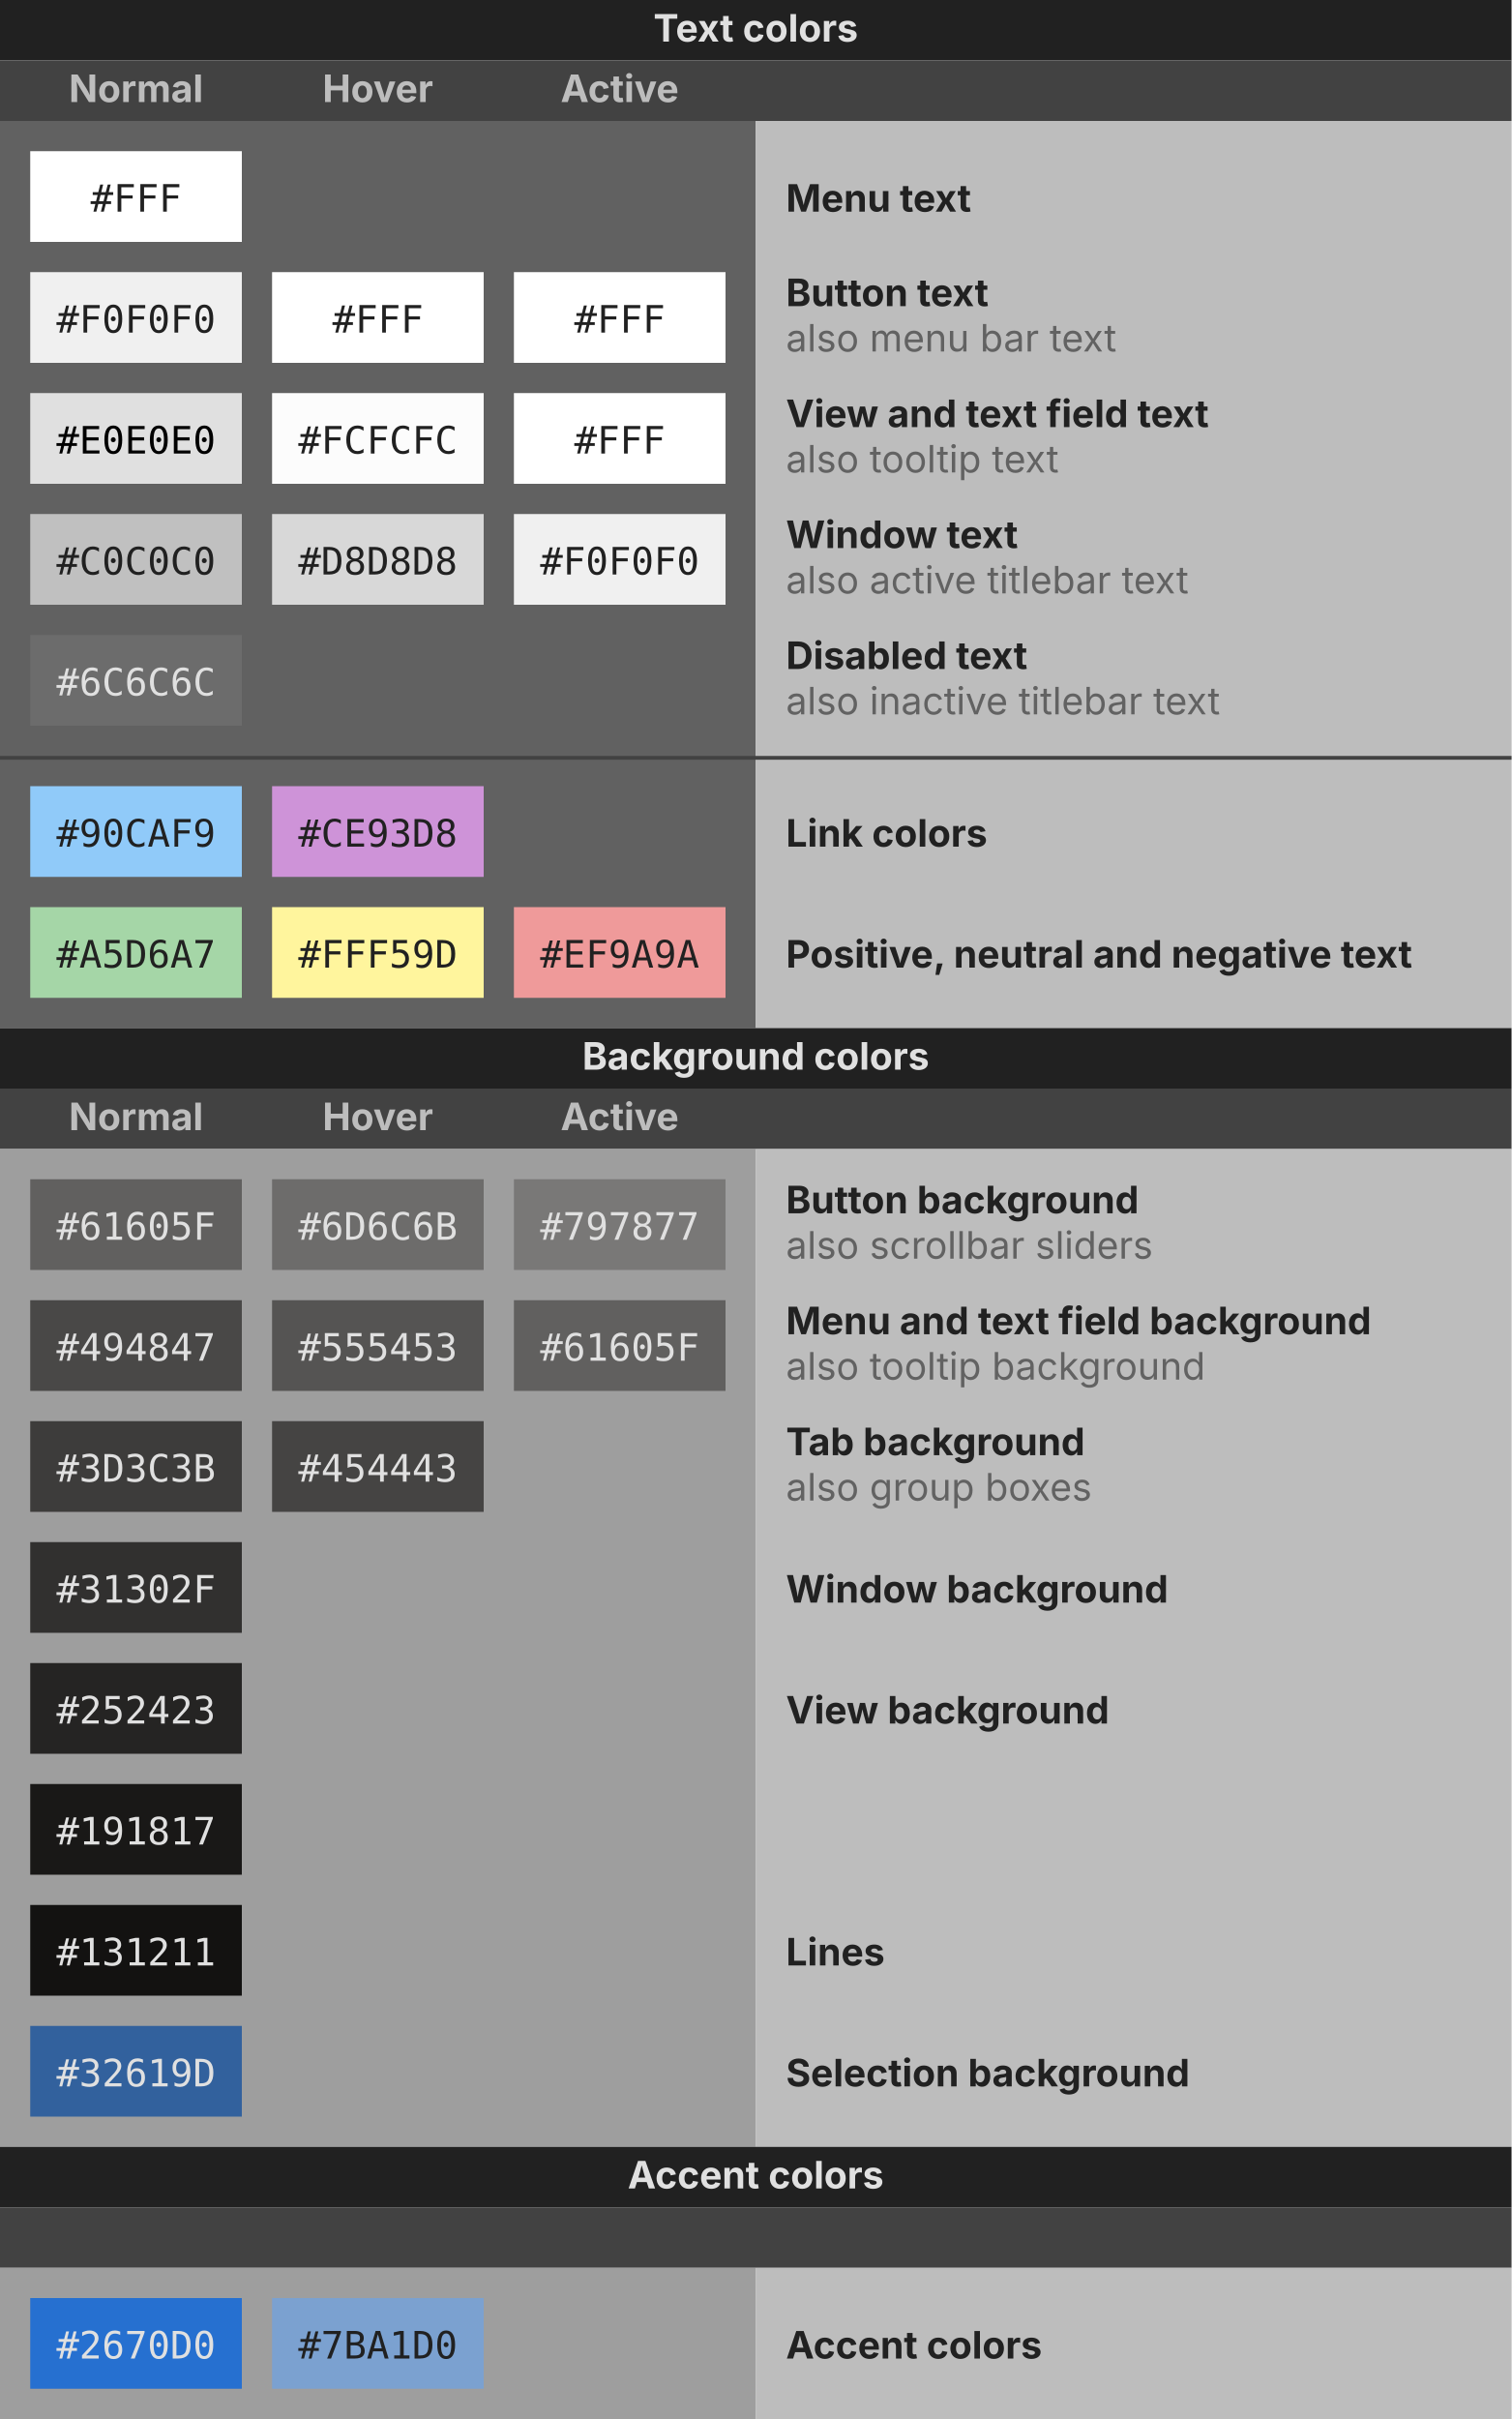
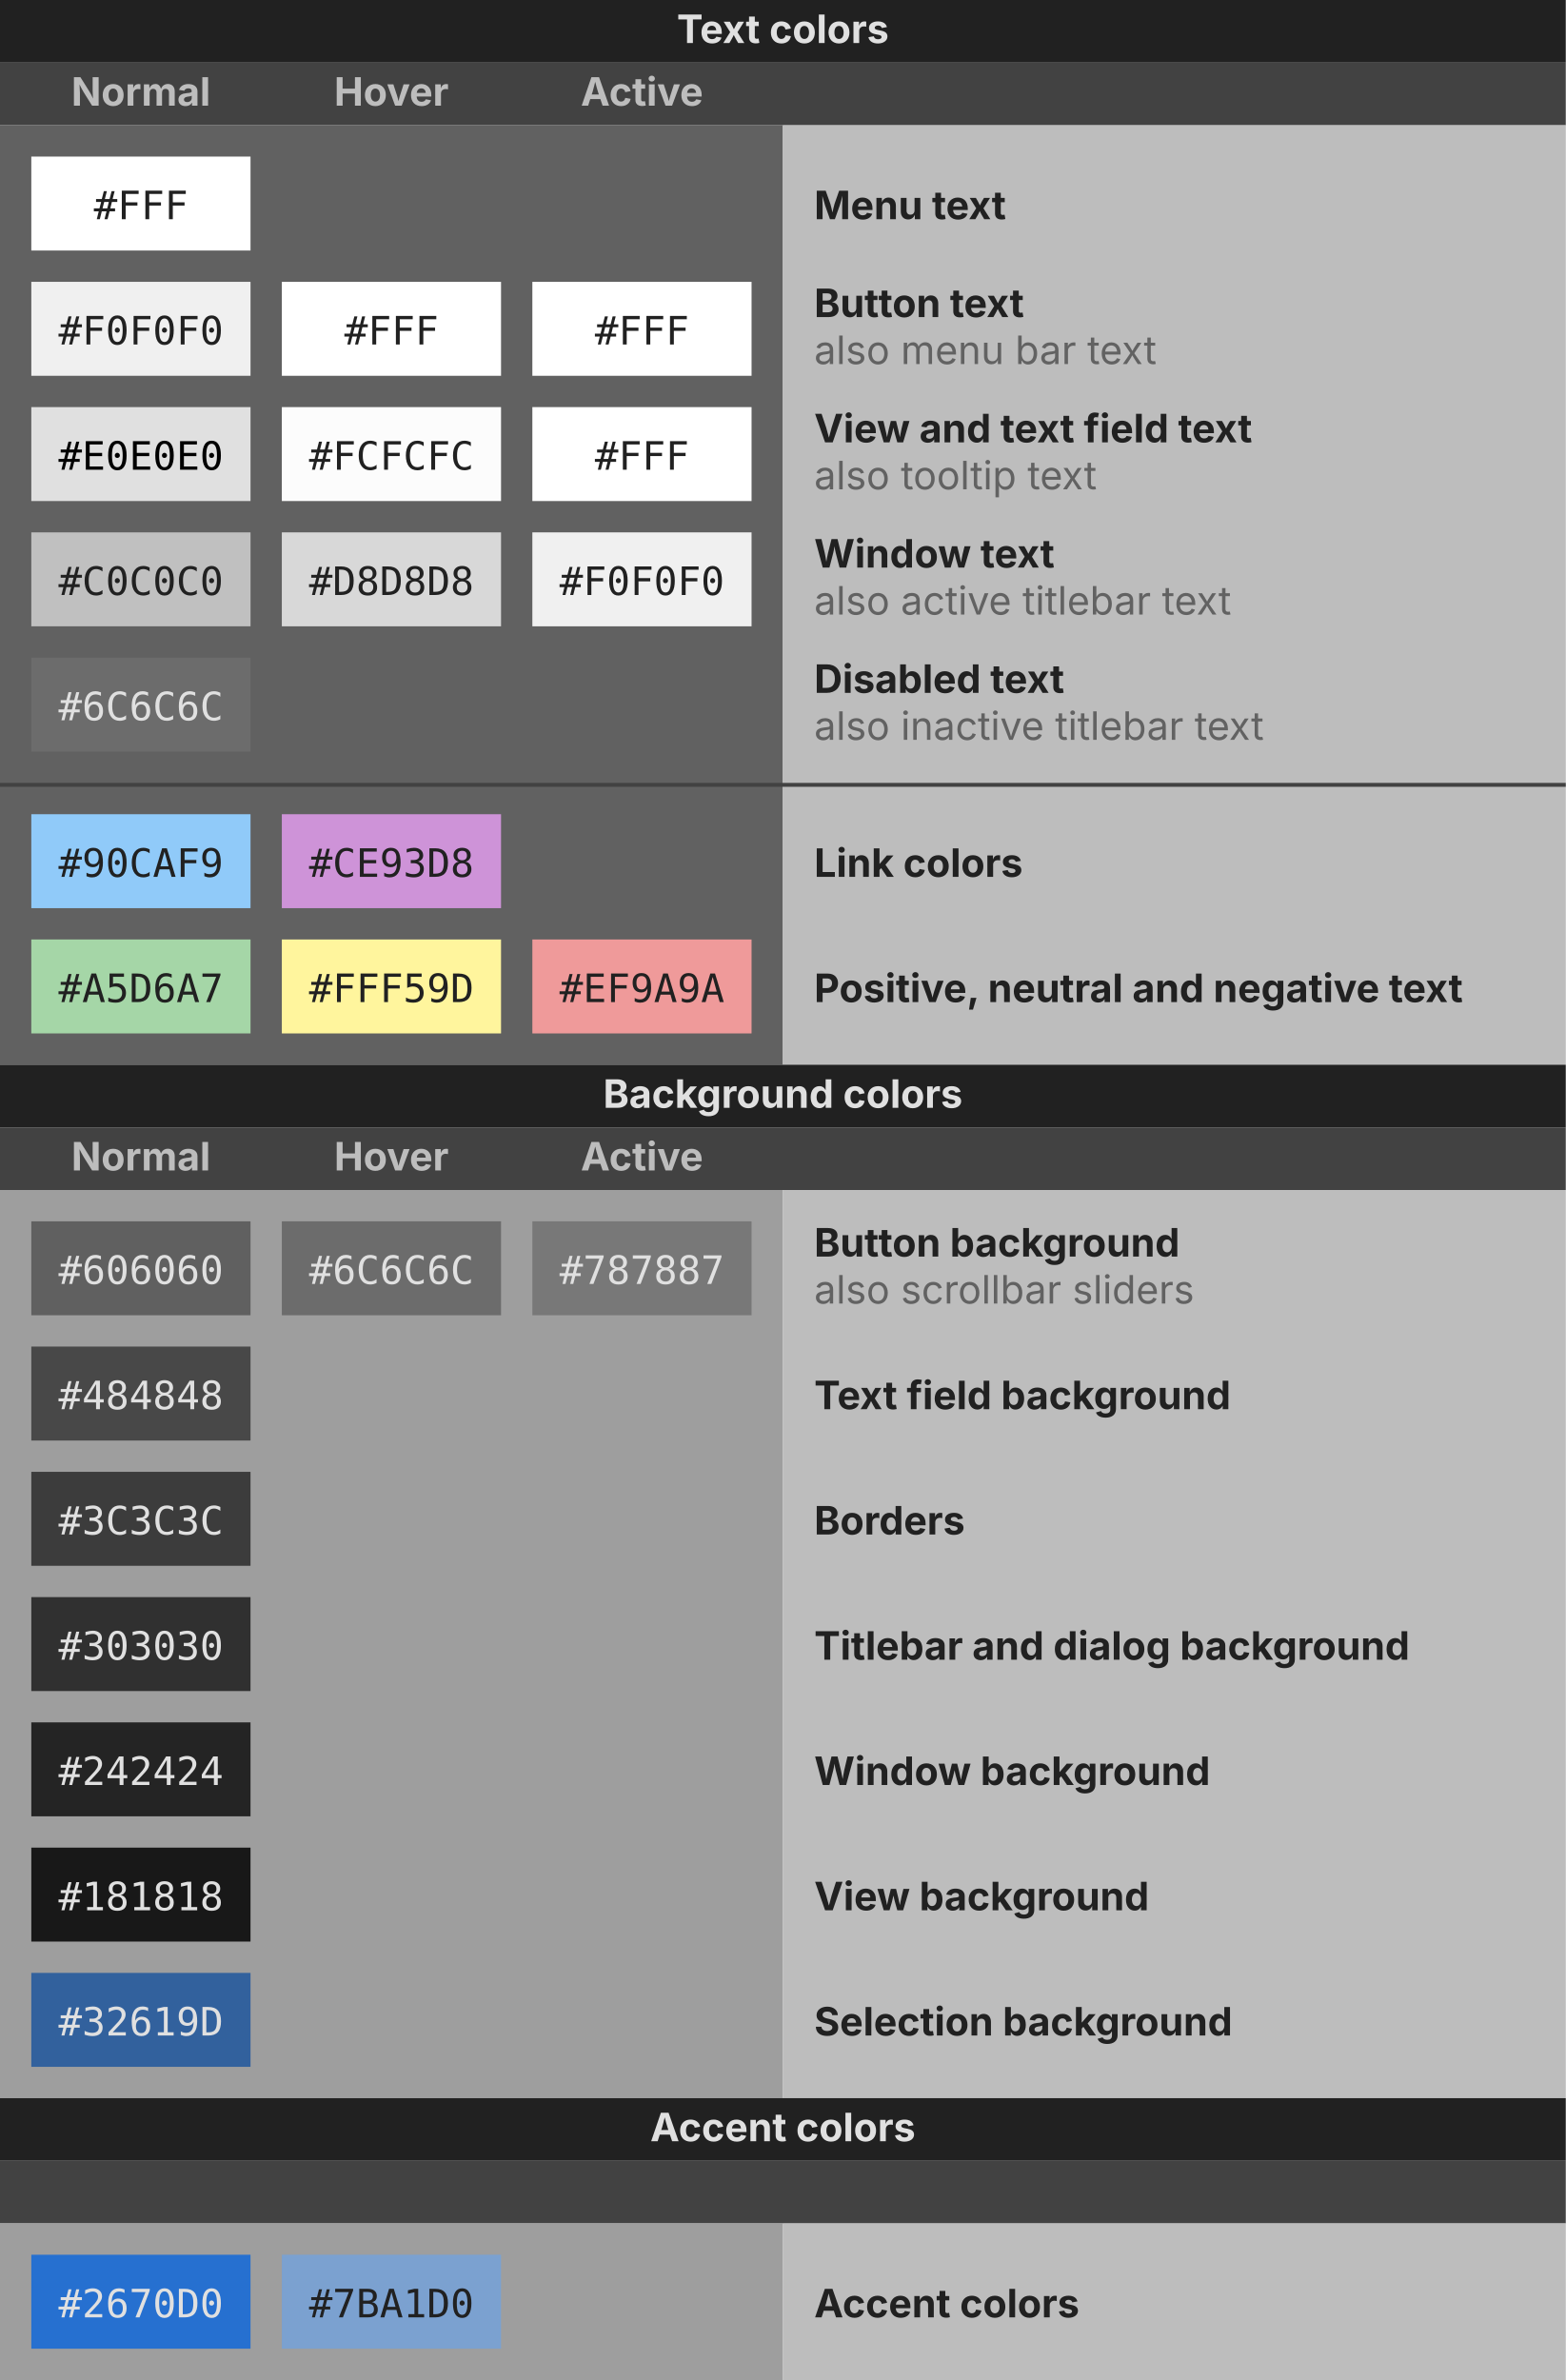
- <svg xmlns="http://www.w3.org/2000/svg" viewBox="0 0 400 640">
+ <svg xmlns="http://www.w3.org/2000/svg" viewBox="0 0 400 608">
  <defs>
    <style type="text/css">
      text               { font-family: Inter, sans-serif; font-size:10px; }
      .color-value       { font-family: DejaVu Sans Mono, mono; text-anchor: middle }
      .color-value.dark  { fill: #212121 }
      .color-value.light { fill: #E0E0E0 }
      .label             { font-weight: bold; text-anchor: start; fill: #212121 }
      .label-subline     { text-anchor: start; fill: #626262 }
    </style>
  </defs>
  <g>
    <rect style="fill:#212121" width="400" height="16" />
    <rect style="fill:#424242" width="400" y="16" height="16" />
    <rect style="fill:#616161" y="32" width="200" height="240" />
    <rect style="fill:#BDBDBD" x="200" y="32" width="200" height="240" />
    <rect style="fill:#424242" y="200" width="400" height="1" />
    <g style="font-weight:bold;text-anchor:middle">
      <text style="fill:#E0E0E0" x="200" y="11">Text colors</text>
      <g style="fill:#BDBDBD" transform="translate(4,16)">
        <text x="32" y="11">Normal</text>
        <text x="96" y="11">Hover</text>
        <text x="160" y="11">Active</text>
      </g>
    </g>
    <g transform="translate(4,4)">
      <g transform="translate(0,32)">
        <rect style="fill:#FFF" x="4" y="4" width="56" height="24" />
        <text class="color-value dark" x="32" y="20">#FFF</text>
        <text class="label" x="204" y="20">Menu text</text>
      </g>
      <g transform="translate(0,64)">
        <rect style="fill:#F0F0F0" x="4" y="4" width="56" height="24" />
        <rect style="fill:#FFF" x="68" y="4" width="56" height="24" />
        <rect style="fill:#FFF" x="132" y="4" width="56" height="24" />
        <text class="color-value dark" x="32" y="20">#F0F0F0</text>
        <text class="color-value dark" x="96" y="20">#FFF</text>
        <text class="color-value dark" x="160" y="20">#FFF</text>
        <text class="label" x="204" y="13">Button text</text>
        <text class="label-subline" x="204" y="25">also menu bar text</text>
      </g>
      <g transform="translate(0,96)">
        <rect style="fill:#E0E0E0" x="4" y="4" width="56" height="24" />
        <rect style="fill:#FCFCFC" x="68" y="4" width="56" height="24" />
        <rect style="fill:#FFF" x="132" y="4" width="56" height="24" />
        <text class="color-value" x="32" y="20">#E0E0E0</text>
        <text class="color-value dark" x="96" y="20">#FCFCFC</text>
        <text class="color-value dark" x="160" y="20">#FFF</text>
        <text class="label" x="204" y="13">View and text field text</text>
        <text class="label-subline" x="204" y="25">also tooltip text</text>
      </g>
      <g transform="translate(0,128)">
        <rect style="fill:#C0C0C0" x="4" y="4" width="56" height="24" />
        <rect style="fill:#D8D8D8" x="68" y="4" width="56" height="24" />
        <rect style="fill:#F0F0F0" x="132" y="4" width="56" height="24" />
        <text class="color-value dark" x="32" y="20">#C0C0C0</text>
        <text class="color-value dark" x="96" y="20">#D8D8D8</text>
        <text class="color-value dark" x="160" y="20">#F0F0F0</text>
        <text class="label" x="204" y="13">Window text</text>
        <text class="label-subline" x="204" y="25">also active titlebar text</text>
      </g>
      <g transform="translate(0,160)">
        <rect style="fill:#6C6C6c" x="4" y="4" width="56" height="24" />
        <text class="color-value light" x="32" y="20">#6C6C6C</text>
        <text class="label" x="204" y="13">Disabled text</text>
        <text class="label-subline" x="204" y="25">also inactive titlebar text</text>
      </g>
      <g transform="translate(0,200)">
        <rect style="fill:#90CAF9" x="4" y="4" width="56" height="24" />
        <text class="color-value dark" x="32" y="20">#90CAF9</text>
        <rect style="fill:#CE93D8" x="68" y="4" width="56" height="24" />
        <text class="color-value dark" x="96" y="20">#CE93D8</text>
        <text class="label" x="204" y="20">Link colors</text>
      </g>
      <g transform="translate(0,232)">
        <rect style="fill:#A5D6A7" x="4" y="4" width="56" height="24" />
        <text class="color-value dark" x="32" y="20">#A5D6A7</text>
        <rect style="fill:#FFF59D" x="68" y="4" width="56" height="24" />
        <text class="color-value dark" x="96" y="20">#FFF59D</text>
        <rect style="fill:#EF9A9A" x="132" y="4" width="56" height="24" />
        <text class="color-value dark" x="160" y="20">#EF9A9A</text>
        <text class="label" x="204" y="20">Positive, neutral and negative text</text>
      </g>
    </g>
  </g>
  <g transform="translate(0,272)">
    <rect style="fill:#212121" width="400" height="16" />
    <rect style="fill:#424242" width="400" y="16" height="16" />
-     <rect style="fill:#9E9E9E" y="32" width="200" height="264" />
-     <rect style="fill:#BDBDBD" x="200" y="32" width="200" height="264" />
+     <rect style="fill:#9E9E9E" y="32" width="200" height="232" />
+     <rect style="fill:#BDBDBD" x="200" y="32" width="200" height="232" />
    <g style="font-weight:bold;text-anchor:middle">
      <text style="fill:#E0E0E0" x="200" y="11">Background colors</text>
      <g style="fill:#BDBDBD" transform="translate(4,16)">
        <text x="32" y="11">Normal</text>
        <text x="96" y="11">Hover</text>
        <text x="160" y="11">Active</text>
      </g>
    </g>
    <g transform="translate(4,4)">
      <g transform="translate(0,32)">
-         <rect style="fill:#61605F" x="4" y="4" width="56" height="24" />
-         <rect style="fill:#6D6C6B" x="68" y="4" width="56" height="24" />
-         <rect style="fill:#797877" x="132" y="4" width="56" height="24" />
-         <text class="color-value light" x="32" y="20">#61605F</text>
-         <text class="color-value light" x="96" y="20">#6D6C6B</text>
-         <text class="color-value light" x="160" y="20">#797877</text>
+         <rect style="fill:#606060" x="4" y="4" width="56" height="24" />
+         <rect style="fill:#6C6C6C" x="68" y="4" width="56" height="24" />
+         <rect style="fill:#787878" x="132" y="4" width="56" height="24" />
+         <text class="color-value light" x="32" y="20">#606060</text>
+         <text class="color-value light" x="96" y="20">#6C6C6C</text>
+         <text class="color-value light" x="160" y="20">#787887</text>
        <text class="label" x="204" y="13">Button background</text>
        <text class="label-subline" x="204" y="25">also scrollbar sliders</text>
      </g>
      <g transform="translate(0,64)">
-         <rect style="fill:#494847" x="4" y="4" width="56" height="24" />
-         <rect style="fill:#555453" x="68" y="4" width="56" height="24" />
-         <rect style="fill:#61605F" x="132" y="4" width="56" height="24" />
-         <text class="color-value light" x="32" y="20">#494847</text>
-         <text class="color-value light" x="96" y="20">#555453</text>
-         <text class="color-value light" x="160" y="20">#61605F</text>
-         <text class="label" x="204" y="13">Menu and text field background</text>
-         <text class="label-subline" x="204" y="25">also tooltip background</text>
+         <rect style="fill:#484848" x="4" y="4" width="56" height="24" />
+         <text class="color-value light" x="32" y="20">#484848</text>
+         <text class="label" x="204" y="20">Text field background</text>
      </g>
      <g transform="translate(0,96)">
-         <rect style="fill:#3D3C3B" x="4" y="4" width="56" height="24" />
-         <rect style="fill:#454443" x="68" y="4" width="56" height="24" />
-         <text class="color-value light" x="32" y="20">#3D3C3B</text>
-         <text class="color-value light" x="96" y="20">#454443</text>
-         <text class="label" x="204" y="13">Tab background</text>
-         <text class="label-subline" x="204" y="25">also group boxes</text>
+         <rect style="fill:#3C3C3C" x="4" y="4" width="56" height="24" />
+         <text class="color-value light" x="32" y="20">#3C3C3C</text>
+         <text class="label" x="204" y="20">Borders</text>
      </g>
      <g transform="translate(0,128)">
-         <rect style="fill:#31302F" x="4" y="4" width="56" height="24" />
-         <text class="color-value light" x="32" y="20">#31302F</text>
+         <rect style="fill:#303030" x="4" y="4" width="56" height="24" />
+         <text class="color-value light" x="32" y="20">#303030</text>
+         <text class="label" x="204" y="20">Titlebar and dialog background</text>
+       </g>
+       <g transform="translate(0,160)">
+         <rect style="fill:#242424" x="4" y="4" width="56" height="24" />
+         <text class="color-value light" x="32" y="20">#242424</text>
        <text class="label" x="204" y="20">Window background</text>
      </g>
-       <g transform="translate(0,160)">
-         <rect style="fill:#252423" x="4" y="4" width="56" height="24" />
-         <text class="color-value light" x="32" y="20">#252423</text>
+       <g transform="translate(0,192)">
+         <rect style="fill:#181818" x="4" y="4" width="56" height="24" />
+         <text class="color-value light" x="32" y="20">#181818</text>
        <text class="label" x="204" y="20">View background</text>
      </g>
-       <g transform="translate(0,192)">
-         <rect style="fill:#191817" x="4" y="4" width="56" height="24" />
-         <text class="color-value light" x="32" y="20">#191817</text>
-         <text class="label" x="204" y="20" />
-       </g>
      <g transform="translate(0,224)">
-         <rect style="fill:#131211" x="4" y="4" width="56" height="24" />
-         <text class="color-value light" x="32" y="20">#131211</text>
-         <text class="label" x="204" y="20">Lines</text>
-       </g>
-       <g transform="translate(0,256)">
        <rect style="fill:#32619D" x="4" y="4" width="56" height="24" />
        <text class="color-value light" x="32" y="20">#32619D</text>
        <text class="label" x="204" y="20">Selection background</text>
      </g>
    </g>
  </g>
-   <g transform="translate(0,568)">
+   <g transform="translate(0,536)">
    <rect style="fill:#212121" width="400" height="16" />
    <rect style="fill:#424242" width="400" y="16" height="16" />
    <rect style="fill:#9E9E9E" y="32" width="200" height="40" />
    <rect style="fill:#BDBDBD" x="200" y="32" width="200" height="40" />
    <g style="font-weight:bold;text-anchor:middle">
      <text style="fill:#E0E0E0" x="200" y="11">Accent colors</text>
    </g>
    <g transform="translate(4,4)">
      <g transform="translate(0,32)">
        <rect style="fill:#2670D0" x="4" y="4" width="56" height="24" />
        <text class="color-value light" x="32" y="20">#2670D0</text>
        <rect style="fill:#7BA1D0" x="68" y="4" width="56" height="24" />
        <text class="color-value dark" x="96" y="20">#7BA1D0</text>
        <text class="label" x="204" y="20">Accent colors</text>
      </g>
    </g>
  </g>
</svg>
